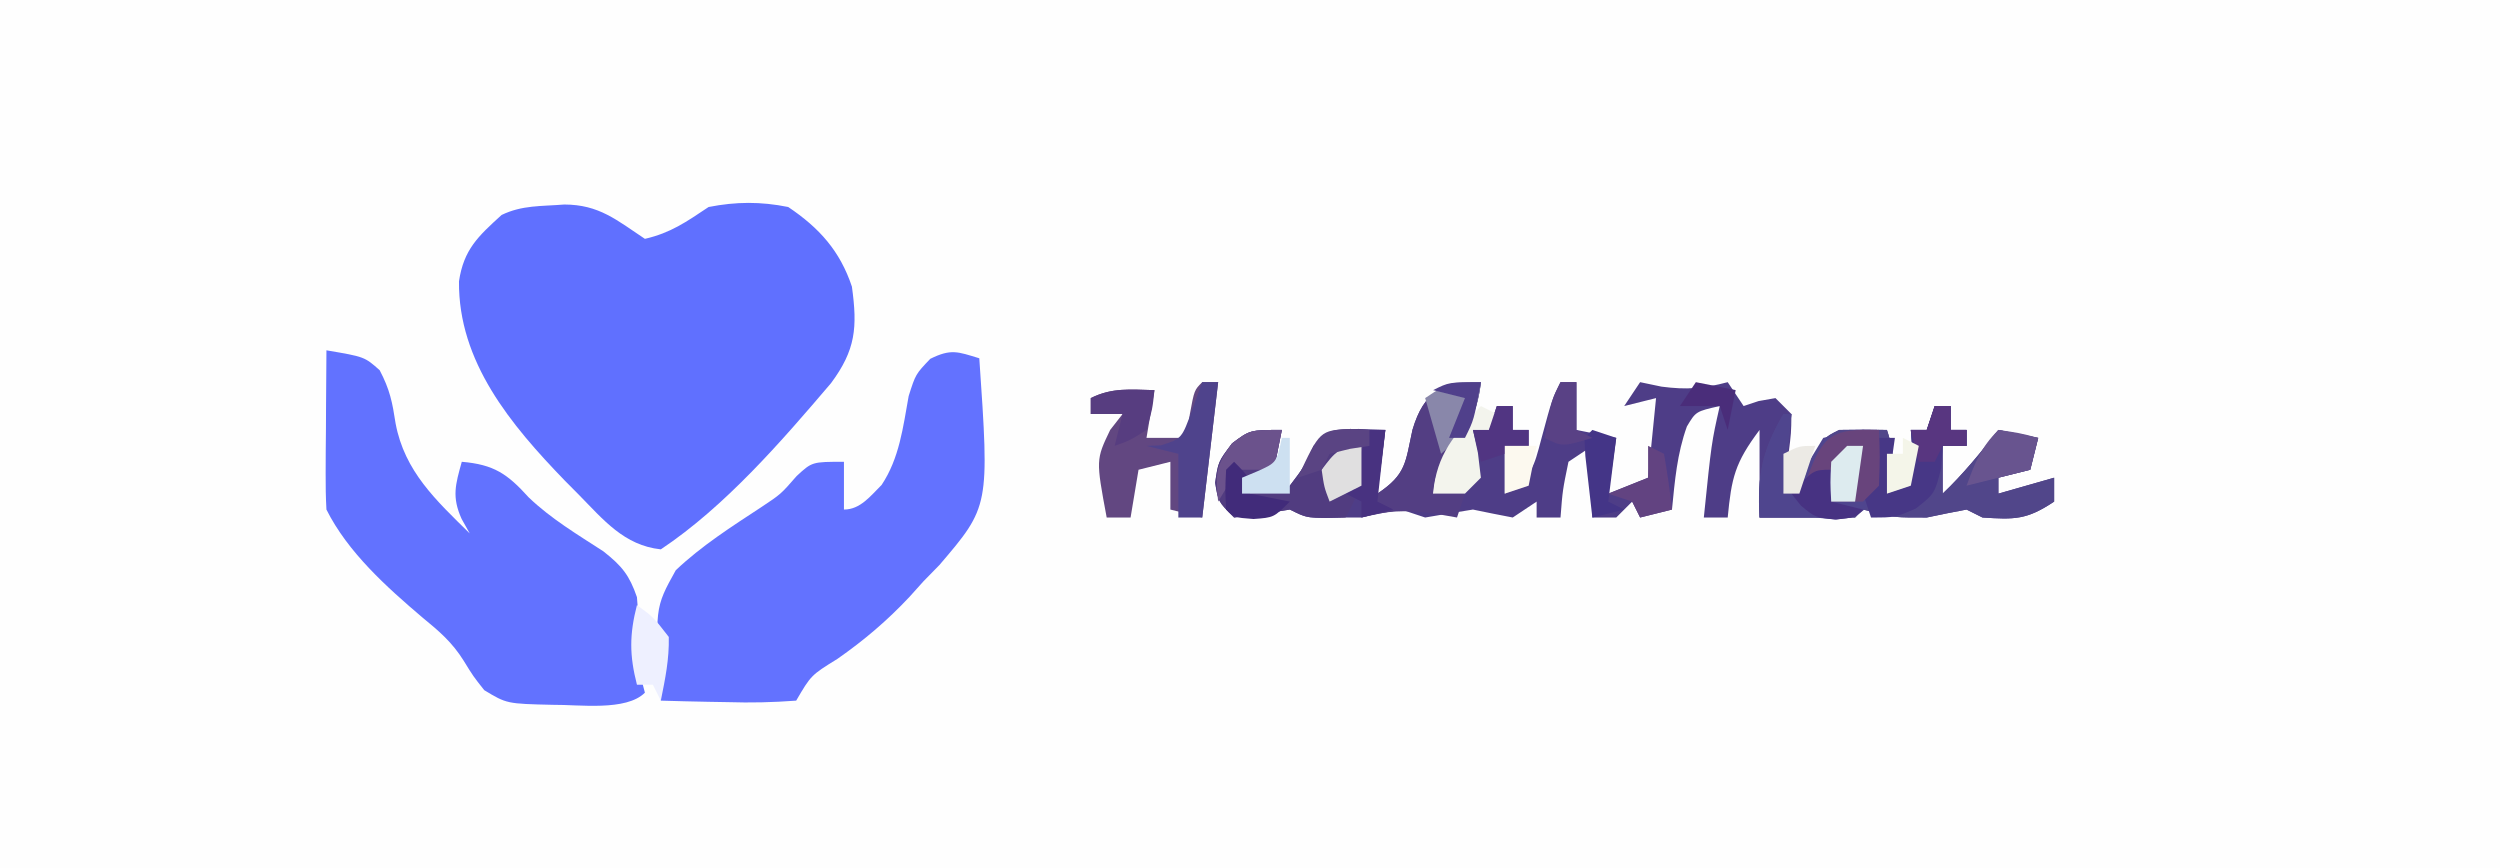
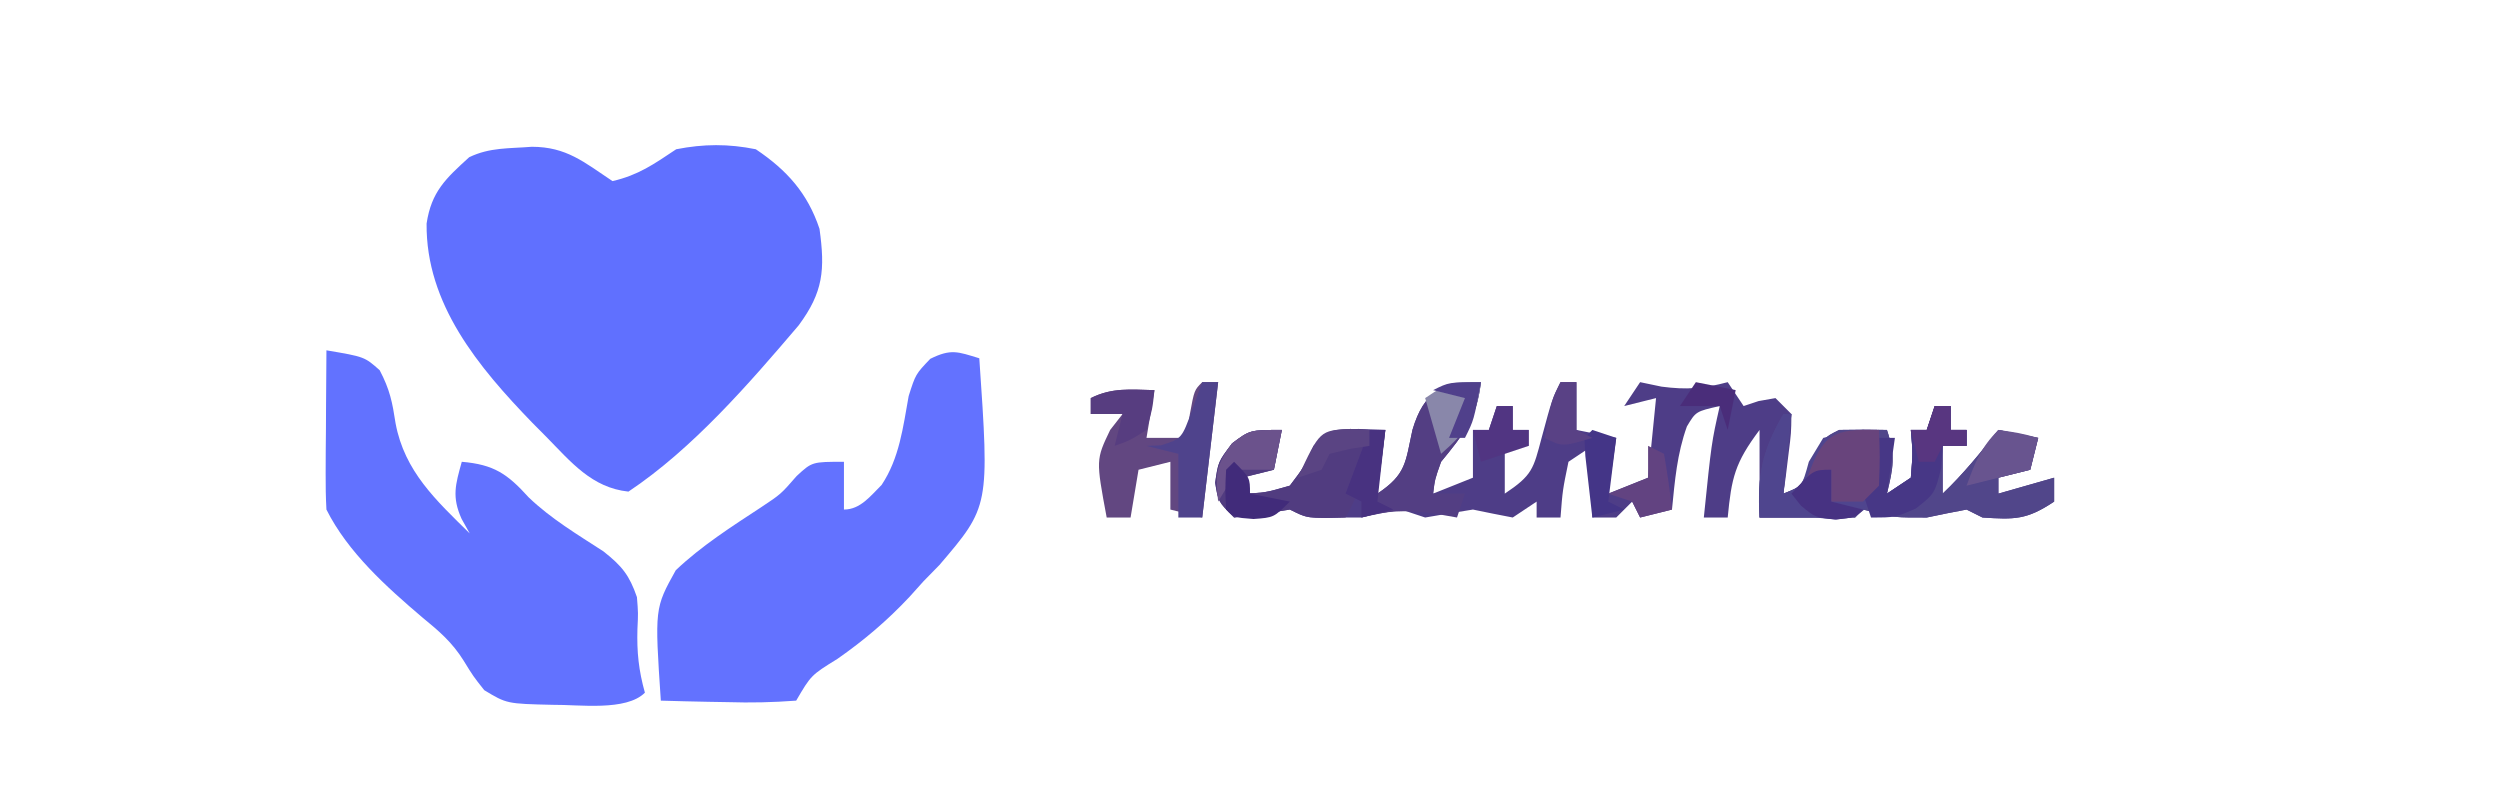
- <svg xmlns="http://www.w3.org/2000/svg" version="1.1" width="314px" height="109px">
-   <path d="M0 0 C103.62 0 207.24 0 314 0 C314 35.97 314 71.94 314 109 C210.38 109 106.76 109 0 109 C0 73.03 0 37.06 0 0 Z " fill="#FEFEFE" transform="translate(0,0)" />
-   <path d="M0 0 C4.344 0.008 6.552 1.931 10.125 4.312 C13.399 3.551 15.316 2.185 18.125 0.312 C21.564 -0.367 24.688 -0.384 28.125 0.312 C32.036 2.939 34.634 5.839 36.125 10.312 C36.831 15.432 36.608 18.252 33.5 22.438 C27.253 29.777 20.174 37.947 12.125 43.312 C7.513 42.816 4.916 39.596 1.812 36.438 C0.95 35.569 0.95 35.569 0.069 34.682 C-6.72 27.664 -13.324 19.755 -13.227 9.641 C-12.623 5.645 -10.836 4.005 -7.875 1.312 C-5.287 0.063 -2.908 0.234 0 0 Z " fill="#6070FF" transform="translate(70.875,25.6875)" />
+ <svg xmlns="http://www.w3.org/2000/svg" version="1.1" width="314" height="100">
+   <path d="M 66.806 18.435 C 71.15 18.443 73.359 20.365 76.931 22.747 C 80.205 21.986 82.122 20.62 84.931 18.747 C 88.37 18.068 91.494 18.05 94.931 18.747 C 98.842 21.373 101.44 24.274 102.931 28.747 C 103.637 33.866 103.414 36.686 100.306 40.872 C 94.059 48.212 86.98 56.381 78.931 61.747 C 74.319 61.251 71.723 58.03 68.619 54.872 C 67.756 54.003 67.756 54.003 66.876 53.117 C 60.086 46.099 53.482 38.19 53.58 28.075 C 54.183 24.08 55.97 22.439 58.931 19.747 C 61.519 18.498 63.899 18.669 66.806 18.435 Z" fill="#6070FF" />
  <path d="M0 0 C-0.51 4.458 -2.198 6.585 -5 10 C-5.778 12.182 -5.778 12.182 -6 14 C-4.35 13.34 -2.7 12.68 -1 12 C-1 10.02 -1 8.04 -1 6 C-0.34 6 0.32 6 1 6 C1.33 5.01 1.66 4.02 2 3 C2.66 3 3.32 3 4 3 C4 3.99 4 4.98 4 6 C4.66 6 5.32 6 6 6 C6 6.66 6 7.32 6 8 C5.01 8 4.02 8 3 8 C3 9.98 3 11.96 3 14 C6.481 11.679 6.596 10.889 7.625 7 C8.949 2.101 8.949 2.101 10 0 C10.66 0 11.32 0 12 0 C12 1.98 12 3.96 12 6 C14.475 6.495 14.475 6.495 17 7 C16.67 9.31 16.34 11.62 16 14 C17.65 13.34 19.3 12.68 21 12 C21.33 8.7 21.66 5.4 22 2 C20.68 2.33 19.36 2.66 18 3 C18.66 2.01 19.32 1.02 20 0 C20.887 0.186 21.774 0.371 22.688 0.562 C25.852 0.98 27.948 0.808 31 0 C31.99 1.485 31.99 1.485 33 3 C33.619 2.794 34.237 2.587 34.875 2.375 C35.927 2.189 35.927 2.189 37 2 C37.99 2.99 37.99 2.99 39 4 C38.977 6.383 38.977 6.383 38.625 9.125 C38.514 10.035 38.403 10.945 38.289 11.883 C38.194 12.581 38.098 13.28 38 14 C40.333 13.083 40.333 13.083 41.5 10 C43 7 43 7 45 6 C47 5.96 49 5.957 51 6 C52.097 9.29 51.8 10.713 51 14 C51.99 13.34 52.98 12.68 54 12 C54.25 8.916 54.25 8.916 54 6 C54.66 6 55.32 6 56 6 C56.33 5.01 56.66 4.02 57 3 C57.66 3 58.32 3 59 3 C59 3.99 59 4.98 59 6 C59.66 6 60.32 6 61 6 C61 6.66 61 7.32 61 8 C60.01 8 59.02 8 58 8 C58 9.98 58 11.96 58 14 C60.599 11.531 62.79 8.819 65 6 C66.65 6.33 68.3 6.66 70 7 C69.67 8.32 69.34 9.64 69 11 C67.68 11.33 66.36 11.66 65 12 C65 12.66 65 13.32 65 14 C67.31 13.34 69.62 12.68 72 12 C72 12.99 72 13.98 72 15 C68.543 17.304 67.051 17.259 63 17 C62.34 16.67 61.68 16.34 61 16 C59.328 16.308 57.662 16.644 56 17 C52 17 52 17 49.812 16.438 C49.214 16.293 48.616 16.149 48 16 C47.505 16.495 47.505 16.495 47 17 C45.334 17.044 43.666 17.04 42 17 C41.01 17 40.02 17 39 17 C37.68 17 36.36 17 35 17 C35 13.37 35 9.74 35 6 C31.888 10.15 31.48 12.008 31 17 C30.01 17 29.02 17 28 17 C28.964 7.59 28.964 7.59 30 3 C27.004 3.674 27.004 3.674 25.875 5.562 C24.635 9.017 24.365 12.349 24 16 C22.68 16.33 21.36 16.66 20 17 C19.505 16.01 19.505 16.01 19 15 C18.34 15.66 17.68 16.32 17 17 C16.01 17 15.02 17 14 17 C14 14.03 14 11.06 14 8 C13.01 8.66 12.02 9.32 11 10 C10.264 13.568 10.264 13.568 10 17 C9.01 17 8.02 17 7 17 C7 16.34 7 15.68 7 15 C6.01 15.66 5.02 16.32 4 17 C2.33 16.684 0.664 16.348 -1 16 C-3.002 16.32 -5.002 16.653 -7 17 C-7.99 16.67 -8.98 16.34 -10 16 C-11.675 16.286 -13.344 16.618 -15 17 C-15.66 17 -16.32 17 -17 17 C-17.825 17.021 -18.65 17.041 -19.5 17.062 C-22 17 -22 17 -24 16 C-25.155 16.186 -26.31 16.371 -27.5 16.562 C-28.655 16.707 -29.81 16.851 -31 17 C-33 15 -33 15 -33.375 12.625 C-33 10 -33 10 -31.25 7.688 C-29 6 -29 6 -25 6 C-25.33 7.65 -25.66 9.3 -26 11 C-27.32 11.33 -28.64 11.66 -30 12 C-30 12.66 -30 13.32 -30 14 C-27.096 13.892 -27.096 13.892 -24 13 C-22.192 10.626 -22.192 10.626 -21 8 C-19 6 -19 6 -15.375 5.875 C-13.704 5.937 -13.704 5.937 -12 6 C-12.33 8.64 -12.66 11.28 -13 14 C-9.344 11.562 -9.493 10.082 -8.59 5.977 C-7.142 1.124 -4.828 0 0 0 Z " fill="#4E3D87" transform="translate(186,48)" />
  <path d="M0 0 C1.277 18.606 1.277 18.606 -5.004 25.961 C-5.663 26.634 -6.321 27.307 -7 28 C-7.88 28.978 -7.88 28.978 -8.777 29.977 C-11.561 32.943 -14.478 35.424 -17.812 37.75 C-21.13 39.805 -21.13 39.805 -23 43 C-25.951 43.221 -28.684 43.281 -31.625 43.188 C-32.427 43.174 -33.229 43.16 -34.055 43.146 C-36.037 43.111 -38.018 43.057 -40 43 C-40.775 31.395 -40.775 31.395 -38.125 26.625 C-34.914 23.57 -31.098 21.137 -27.402 18.711 C-24.925 17.068 -24.925 17.068 -22.941 14.789 C-21 13 -21 13 -17 13 C-17 14.98 -17 16.96 -17 19 C-14.932 19 -13.636 17.261 -12.262 15.898 C-10.033 12.545 -9.578 8.655 -8.871 4.742 C-8 2 -8 2 -6.16 0.07 C-3.545 -1.226 -2.703 -0.822 0 0 Z " fill="#6372FF" transform="translate(123,45)" />
  <path d="M0 0 C4.789 0.812 4.789 0.812 6.688 2.5 C7.972 4.947 8.275 6.502 8.688 9.188 C9.817 15.205 13.759 18.828 18 23 C17.662 22.397 17.325 21.793 16.977 21.172 C15.731 18.401 16.203 16.87 17 14 C21.037 14.346 22.728 15.511 25.406 18.473 C28.211 21.16 31.544 23.144 34.793 25.254 C37.117 27.092 38.041 28.224 39 31 C39.16 33 39.16 33 39.062 35 C38.977 37.886 39.218 40.206 40 43 C37.643 45.357 31.71 44.49 28.436 44.526 C22.651 44.393 22.651 44.393 19.82 42.684 C18.438 40.938 18.438 40.938 17.242 38.992 C15.796 36.673 14.172 35.29 12.062 33.562 C7.555 29.731 2.677 25.353 0 20 C-0.084 18.479 -0.107 16.953 -0.098 15.43 C-0.094 14.534 -0.091 13.638 -0.088 12.715 C-0.08 11.778 -0.071 10.841 -0.062 9.875 C-0.058 8.93 -0.053 7.985 -0.049 7.012 C-0.037 4.674 -0.021 2.337 0 0 Z " fill="#6272FF" transform="translate(41,44)" />
  <path d="M0 0 C0.66 0 1.32 0 2 0 C2 0.99 2 1.98 2 3 C2.66 3 3.32 3 4 3 C4 3.66 4 4.32 4 5 C3.01 5 2.02 5 1 5 C1 6.98 1 8.96 1 11 C3.599 8.531 5.79 5.819 8 3 C10.475 3.495 10.475 3.495 13 4 C12.67 5.32 12.34 6.64 12 8 C10.68 8.33 9.36 8.66 8 9 C8 9.66 8 10.32 8 11 C10.31 10.34 12.62 9.68 15 9 C15 9.99 15 10.98 15 12 C11.543 14.304 10.051 14.259 6 14 C5.34 13.67 4.68 13.34 4 13 C2.328 13.308 0.662 13.644 -1 14 C-5 14 -5 14 -7.188 13.438 C-7.786 13.293 -8.384 13.149 -9 13 C-9.33 13.33 -9.66 13.66 -10 14 C-11.666 14.044 -13.334 14.04 -15 14 C-15.99 14 -16.98 14 -18 14 C-19.32 14 -20.64 14 -22 14 C-22.316 8.739 -21.666 5.554 -19 1 C-18.67 1 -18.34 1 -18 1 C-18.33 4.3 -18.66 7.6 -19 11 C-16.667 10.083 -16.667 10.083 -15.5 7 C-14 4 -14 4 -12 3 C-10 2.96 -8 2.957 -6 3 C-4.903 6.29 -5.2 7.713 -6 11 C-5.01 10.34 -4.02 9.68 -3 9 C-2.75 5.916 -2.75 5.916 -3 3 C-2.34 3 -1.68 3 -1 3 C-0.67 2.01 -0.34 1.02 0 0 Z " fill="#51468A" transform="translate(243,51)" />
  <path d="M0 0 C-0.33 1.65 -0.66 3.3 -1 5 C-2.32 5.33 -3.64 5.66 -5 6 C-5 6.66 -5 7.32 -5 8 C-2.096 7.892 -2.096 7.892 1 7 C2.808 4.626 2.808 4.626 4 2 C6 0 6 0 8.625 -0.125 C9.409 -0.084 10.193 -0.043 11 0 C10.532 4.056 10.12 7.466 8 11 C3.25 11.125 3.25 11.125 1 10 C-0.733 10.278 -0.733 10.278 -2.5 10.562 C-3.655 10.707 -4.81 10.851 -6 11 C-8 9 -8 9 -8.375 6.625 C-8 4 -8 4 -6.25 1.688 C-4 0 -4 0 0 0 Z " fill="#513C80" transform="translate(161,54)" />
  <path d="M0 0 C0.66 0 1.32 0 2 0 C1.34 5.61 0.68 11.22 0 17 C-1.32 16.67 -2.64 16.34 -4 16 C-4 14.02 -4 12.04 -4 10 C-5.32 10.33 -6.64 10.66 -8 11 C-8.33 12.98 -8.66 14.96 -9 17 C-9.99 17 -10.98 17 -12 17 C-13.354 9.738 -13.354 9.738 -11.562 6 C-11.047 5.34 -10.531 4.68 -10 4 C-11.32 4 -12.64 4 -14 4 C-14 3.34 -14 2.68 -14 2 C-11.291 0.646 -8.991 0.935 -6 1 C-6.33 2.98 -6.66 4.96 -7 7 C-5.35 7 -3.7 7 -2 7 C-1.856 6.031 -1.711 5.061 -1.562 4.062 C-1 1 -1 1 0 0 Z " fill="#624781" transform="translate(151,48)" />
  <path d="M0 0 C-0.51 4.458 -2.198 6.585 -5 10 C-5.778 12.182 -5.778 12.182 -6 14 C-4.68 14 -3.36 14 -2 14 C-2.33 14.99 -2.66 15.98 -3 17 C-4.052 16.814 -5.104 16.629 -6.188 16.438 C-9.571 16.049 -11.764 16.118 -15 17 C-15 16.34 -15 15.68 -15 15 C-15.66 14.67 -16.32 14.34 -17 14 C-16.01 11.36 -15.02 8.72 -14 6 C-13.34 6 -12.68 6 -12 6 C-12.33 8.64 -12.66 11.28 -13 14 C-9.344 11.562 -9.493 10.082 -8.59 5.977 C-7.142 1.124 -4.828 0 0 0 Z " fill="#533E83" transform="translate(186,48)" />
  <path d="M0 0 C0.33 0 0.66 0 1 0 C0.67 3.3 0.34 6.6 0 10 C2.344 9.106 2.344 9.106 3.188 6 C3.786 5.01 4.384 4.02 5 3 C8.688 2.125 8.688 2.125 12 2 C12.361 8.259 12.361 8.259 10.812 11.438 C9 13 9 13 6.5 13.25 C5.675 13.168 4.85 13.085 4 13 C3.01 13 2.02 13 1 13 C-0.32 13 -1.64 13 -3 13 C-3.316 7.739 -2.666 4.554 0 0 Z " fill="#4F458E" transform="translate(224,52)" />
  <path d="M0 0 C0.66 0 1.32 0 2 0 C2 0.99 2 1.98 2 3 C2.66 3 3.32 3 4 3 C4 3.66 4 4.32 4 5 C3.01 5 2.02 5 1 5 C0.938 5.928 0.876 6.856 0.812 7.812 C0 11 0 11 -2.375 12.875 C-5 14 -5 14 -8 14 C-8.33 13.01 -8.66 12.02 -9 11 C-8.67 10.34 -8.34 9.68 -8 9 C-7.96 7.334 -7.956 5.666 -8 4 C-7.01 4 -6.02 4 -5 4 C-5.33 6.31 -5.66 8.62 -6 11 C-5.01 10.34 -4.02 9.68 -3 9 C-2.75 5.916 -2.75 5.916 -3 3 C-2.34 3 -1.68 3 -1 3 C-0.67 2.01 -0.34 1.02 0 0 Z " fill="#473786" transform="translate(243,51)" />
  <path d="M0 0 C0.66 0 1.32 0 2 0 C1.34 5.61 0.68 11.22 0 17 C-0.99 17 -1.98 17 -3 17 C-3 14.36 -3 11.72 -3 9 C-4.32 8.67 -5.64 8.34 -7 8 C-6.402 7.979 -5.804 7.959 -5.188 7.938 C-2.567 7.095 -2.567 7.095 -1.25 3.438 C-0.838 2.303 -0.425 1.169 0 0 Z " fill="#4F438C" transform="translate(151,48)" />
  <path d="M0 0 C0.125 3.375 0.125 3.375 0 7 C-0.66 7.66 -1.32 8.32 -2 9 C-3.32 9 -4.64 9 -6 9 C-6 7.68 -6 6.36 -6 5 C-6.99 5.33 -7.98 5.66 -9 6 C-7.013 0.464 -5.823 -0.153 0 0 Z " fill="#68447C" transform="translate(236,54)" />
  <path d="M0 0 C-0.479 4.314 -1.746 6.166 -5 9 C-5.66 6.69 -6.32 4.38 -7 2 C-4 0 -4 0 0 0 Z " fill="#8987AA" transform="translate(186,48)" />
-   <path d="M0 0 C0.66 0.33 1.32 0.66 2 1 C1.67 1.66 1.34 2.32 1 3 C0.34 3 -0.32 3 -1 3 C-0.691 4.423 -0.691 4.423 -0.375 5.875 C-0.251 6.906 -0.128 7.938 0 9 C-0.66 9.66 -1.32 10.32 -2 11 C-3.32 11 -4.64 11 -6 11 C-5.555 5.96 -3.287 3.624 0 0 Z " fill="#F3F4ED" transform="translate(186,51)" />
  <path d="M0 0 C2.625 0.375 2.625 0.375 5 1 C4.67 2.32 4.34 3.64 4 5 C1.36 5.66 -1.28 6.32 -4 7 C-2.926 4.085 -2.222 2.222 0 0 Z " fill="#68548F" transform="translate(251,54)" />
-   <path d="M0 0 C2.062 1.5 2.062 1.5 4 4 C4.059 6.824 3.56 9.202 3 12 C2.67 11.34 2.34 10.68 2 10 C1.34 10 0.68 10 0 10 C-0.95 6.305 -0.95 3.695 0 0 Z " fill="#EEF0FF" transform="translate(80,76)" />
  <path d="M0 0 C-0.33 1.65 -0.66 3.3 -1 5 C-2.32 5 -3.64 5 -5 5 C-6.774 6.92 -6.774 6.92 -8 9 C-8.368 5.688 -8.298 4.394 -6.25 1.688 C-4 0 -4 0 0 0 Z " fill="#6B528C" transform="translate(161,54)" />
  <path d="M0 0 C0.99 0.33 1.98 0.66 3 1 C2.67 3.64 2.34 6.28 2 9 C2.66 9.33 3.32 9.66 4 10 C2.68 10.33 1.36 10.66 0 11 C-0.194 9.355 -0.38 7.709 -0.562 6.062 C-0.667 5.146 -0.771 4.229 -0.879 3.285 C-0.919 2.531 -0.959 1.777 -1 1 C-0.67 0.67 -0.34 0.34 0 0 Z " fill="#443587" transform="translate(200,54)" />
  <path d="M0 0 C0.66 0.33 1.32 0.66 2 1 C2.407 3.322 2.744 5.657 3 8 C1.68 8.33 0.36 8.66 -1 9 C-1.33 8.34 -1.66 7.68 -2 7 C-2.99 6.67 -3.98 6.34 -5 6 C-3.35 5.34 -1.7 4.68 0 4 C0 2.68 0 1.36 0 0 Z " fill="#624381" transform="translate(207,56)" />
  <path d="M0 0 C0.66 0 1.32 0 2 0 C1.67 2.97 1.34 5.94 1 9 C1.66 9.33 2.32 9.66 3 10 C1.68 10.33 0.36 10.66 -1 11 C-1 10.34 -1 9.68 -1 9 C-1.66 8.67 -2.32 8.34 -3 8 C-2.01 5.36 -1.02 2.72 0 0 Z " fill="#483280" transform="translate(172,54)" />
  <path d="M0 0 C-0.25 2.375 -0.25 2.375 -1 5 C-3.062 6.312 -3.062 6.312 -5 7 C-4.67 5.68 -4.34 4.36 -4 3 C-5.32 3 -6.64 3 -8 3 C-8 2.34 -8 1.68 -8 1 C-5.291 -0.354 -2.991 -0.065 0 0 Z " fill="#573D80" transform="translate(145,49)" />
  <path d="M0 0 C0.66 0 1.32 0 2 0 C2 0.99 2 1.98 2 3 C2.66 3 3.32 3 4 3 C4 3.66 4 4.32 4 5 C3.01 5 2.02 5 1 5 C0.67 5.66 0.34 6.32 0 7 C-0.66 7 -1.32 7 -2 7 C-2.33 5.68 -2.66 4.36 -3 3 C-2.34 3 -1.68 3 -1 3 C-0.67 2.01 -0.34 1.02 0 0 Z " fill="#583680" transform="translate(243,51)" />
  <path d="M0 0 C0 1.32 0 2.64 0 4 C1.32 4.33 2.64 4.66 4 5 C3 6 3 6 0.625 6.25 C-2 6 -2 6 -3.812 4.5 C-4.204 4.005 -4.596 3.51 -5 3 C-2.25 0 -2.25 0 0 0 Z " fill="#473282" transform="translate(230,59)" />
-   <path d="M0 0 C0 1.65 0 3.3 0 5 C-1.98 5.99 -1.98 5.99 -4 7 C-4.688 5.188 -4.688 5.188 -5 3 C-3.384 0.846 -2.745 0 0 0 Z " fill="#E0DFE0" transform="translate(171,56)" />
  <path d="M0 0 C0.66 0 1.32 0 2 0 C2 0.99 2 1.98 2 3 C2.66 3 3.32 3 4 3 C4 3.66 4 4.32 4 5 C2.02 5.66 0.04 6.32 -2 7 C-2.33 5.68 -2.66 4.36 -3 3 C-2.34 3 -1.68 3 -1 3 C-0.67 2.01 -0.34 1.02 0 0 Z " fill="#513582" transform="translate(188,51)" />
  <path d="M0 0 C2 2 2 2 2 4 C3.65 4.33 5.3 4.66 7 5 C5 7 5 7 2.438 7.188 C0 7 0 7 -1 6 C-1.125 3.5 -1.125 3.5 -1 1 C-0.67 0.67 -0.34 0.34 0 0 Z " fill="#412B7A" transform="translate(155,58)" />
  <path d="M0 0 C0.66 0 1.32 0 2 0 C2 1.98 2 3.96 2 6 C2.66 6.33 3.32 6.66 4 7 C0.25 8.125 0.25 8.125 -2 7 C-1.125 2.25 -1.125 2.25 0 0 Z " fill="#594185" transform="translate(196,48)" />
-   <path d="M0 0 C0.66 0 1.32 0 2 0 C1.67 2.31 1.34 4.62 1 7 C0.01 7 -0.98 7 -2 7 C-2.125 4.625 -2.125 4.625 -2 2 C-1.34 1.34 -0.68 0.68 0 0 Z " fill="#DDEBEF" transform="translate(232,56)" />
  <path d="M0 0 C0.784 0.041 1.567 0.083 2.375 0.125 C2.375 0.785 2.375 1.445 2.375 2.125 C1.571 2.249 0.766 2.373 -0.062 2.5 C-1.331 2.809 -1.331 2.809 -2.625 3.125 C-2.955 3.785 -3.285 4.445 -3.625 5.125 C-4.615 5.455 -5.605 5.785 -6.625 6.125 C-3.852 0.183 -3.852 0.183 0 0 Z " fill="#5A4483" transform="translate(169.625,53.875)" />
  <path d="M0 0 C1.65 0.33 3.3 0.66 5 1 C4.67 2.65 4.34 4.3 4 6 C3.67 5.01 3.34 4.02 3 3 C1.35 3 -0.3 3 -2 3 C-1.34 2.01 -0.68 1.02 0 0 Z " fill="#4A2D7A" transform="translate(213,48)" />
-   <path d="M0 0 C1.32 0 2.64 0 4 0 C3.67 1.65 3.34 3.3 3 5 C2.01 5.33 1.02 5.66 0 6 C0 4.02 0 2.04 0 0 Z " fill="#FCF9EF" transform="translate(189,56)" />
-   <path d="M0 0 C0.33 0 0.66 0 1 0 C1 2.31 1 4.62 1 7 C-0.98 7 -2.96 7 -5 7 C-5 6.34 -5 5.68 -5 5 C-4.361 4.732 -3.721 4.464 -3.062 4.188 C-0.669 3.113 -0.669 3.113 0 0 Z " fill="#CDE0F1" transform="translate(161,55)" />
-   <path d="M0 0 C0.66 0.33 1.32 0.66 2 1 C1.67 2.65 1.34 4.3 1 6 C0.01 6.33 -0.98 6.66 -2 7 C-2 5.35 -2 3.7 -2 2 C-1.34 2 -0.68 2 0 2 C0 1.34 0 0.68 0 0 Z " fill="#F4F5E9" transform="translate(239,55)" />
  <path d="M0 0 C-0.875 4.75 -0.875 4.75 -2 7 C-2.66 7 -3.32 7 -4 7 C-3.34 5.35 -2.68 3.7 -2 2 C-3.32 1.67 -4.64 1.34 -6 1 C-4 0 -4 0 0 0 Z " fill="#50408B" transform="translate(186,48)" />
-   <path d="M0 0 C-0.66 1.98 -1.32 3.96 -2 6 C-2.66 6 -3.32 6 -4 6 C-4 4.35 -4 2.7 -4 1 C-2 0 -2 0 0 0 Z " fill="#ECEAE5" transform="translate(228,56)" />
</svg>
